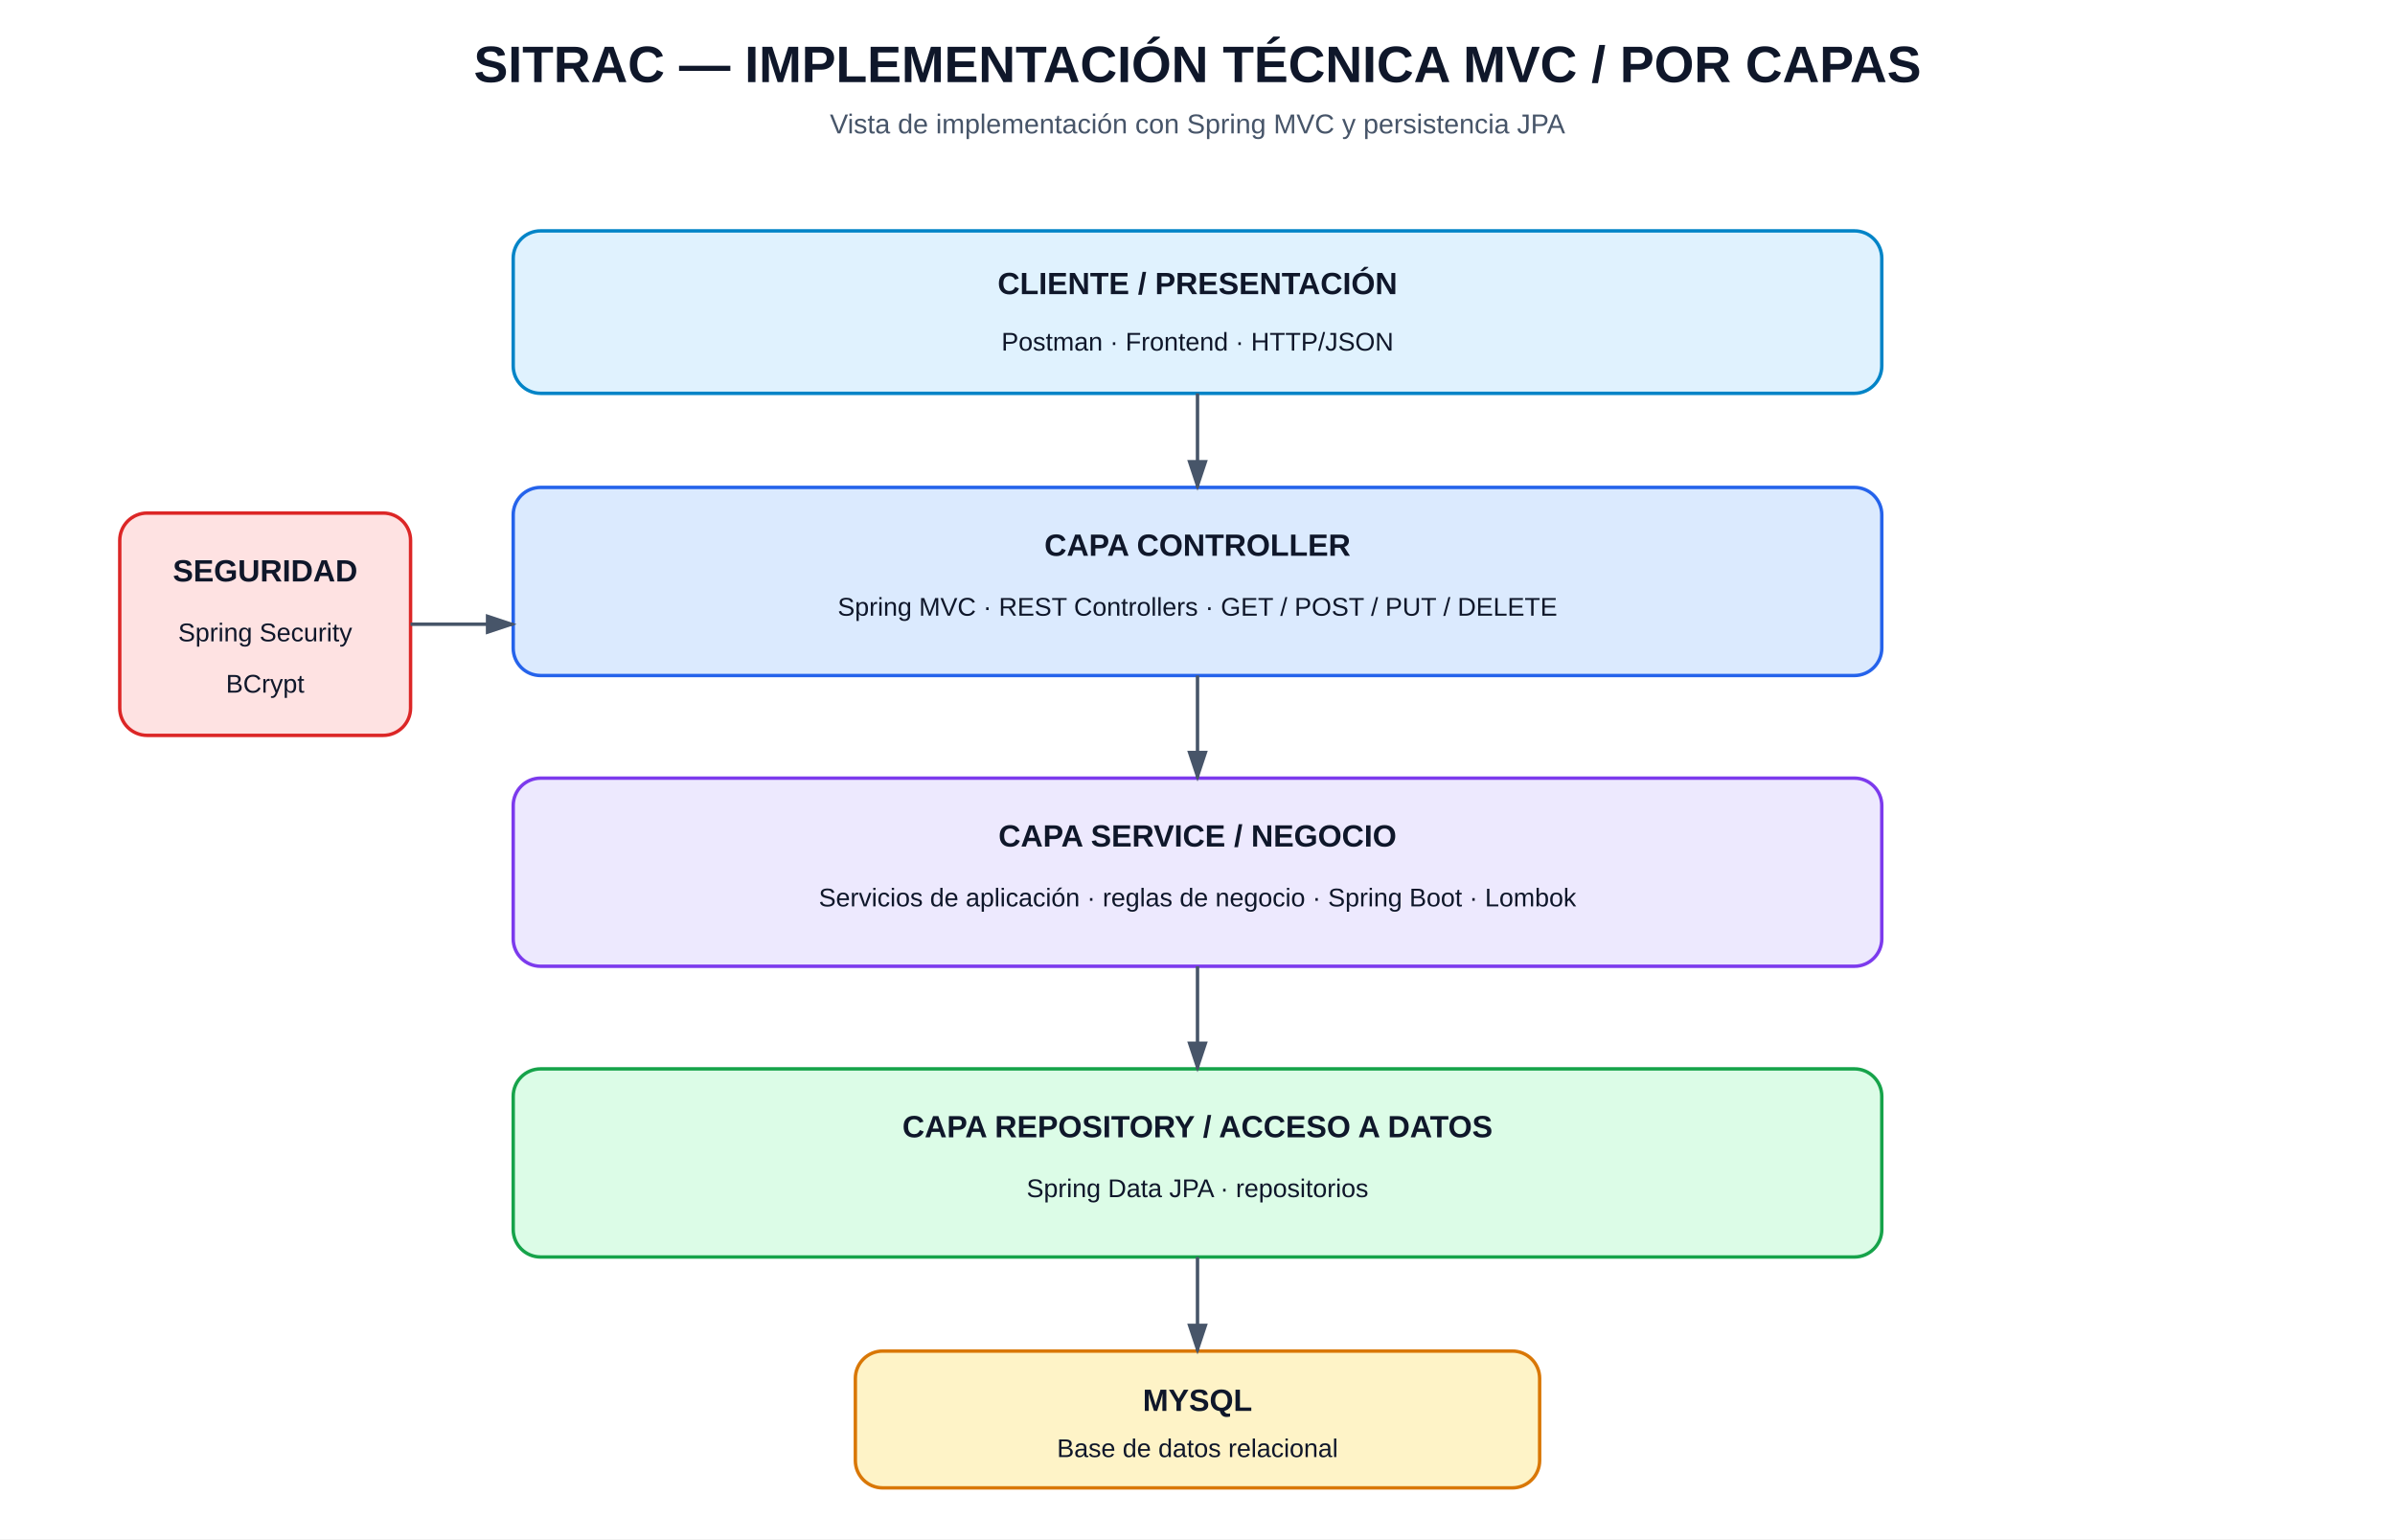
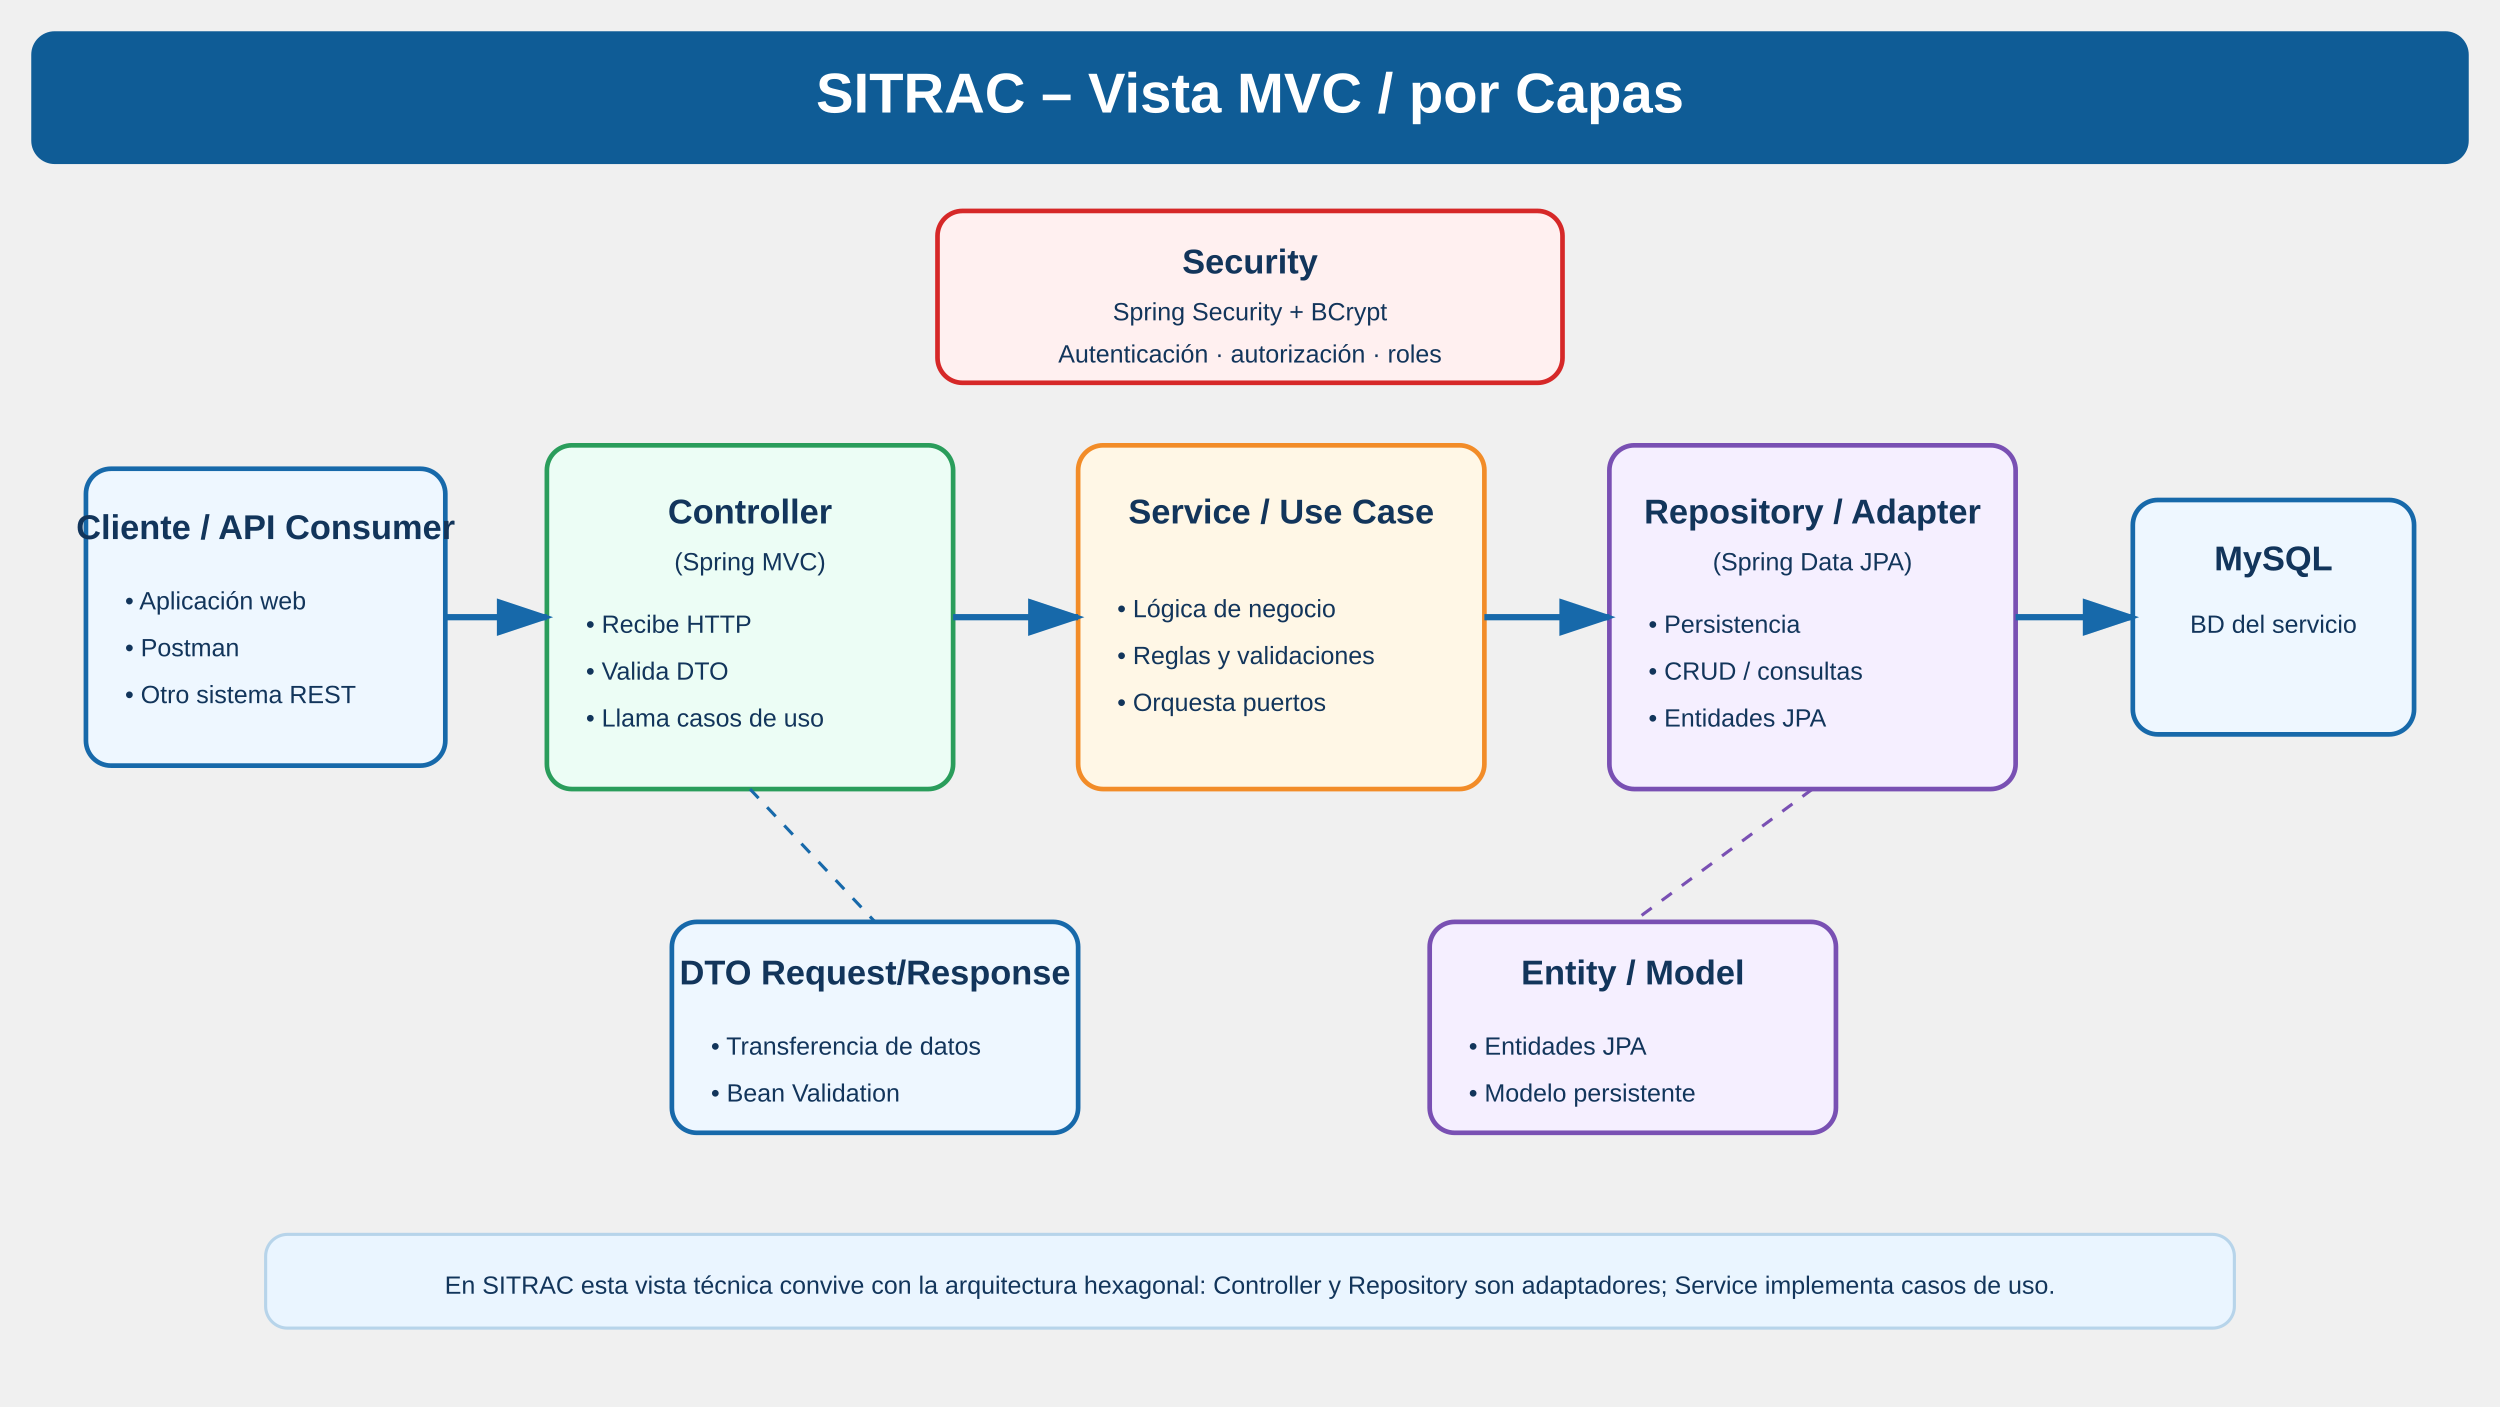
- <svg xmlns="http://www.w3.org/2000/svg" width="1400" height="900" viewBox="0 0 1400 900">
-   <style>text{font-family:Arial,sans-serif;fill:#0f172a}.title{font-size:30px;font-weight:700}.sub{font-size:16px;fill:#475569}.box{rx:16;ry:16;stroke-width:2}.h{font-size:18px;font-weight:700}.b{font-size:15px}.arrow{stroke:#475569;stroke-width:2;fill:none;marker-end:url(#a)}</style>
+ <svg xmlns="http://www.w3.org/2000/svg" width="1600" height="900" viewBox="0 0 1600 900">
+   <style>text{font-family:Arial,sans-serif;fill:#12355b}.title{font-size:36px;font-weight:700;fill:white}.box{stroke-width:3;rx:16}.hdr{font-size:22px;font-weight:700}.small{font-size:16px}.arrow{stroke:#1769aa;stroke-width:4;fill:none;marker-end:url(#a)}</style>
  <defs>
    <marker id="a" markerWidth="10" markerHeight="10" refX="8" refY="3" orient="auto">
-       <path d="M0,0 L0,6 L9,3 z" fill="#475569" />
+       <path d="M0,0 L0,6 L9,3 z" fill="#1769aa" />
    </marker>
  </defs>
-   <rect width="1400" height="900" fill="#fff" />
-   <text x="700" y="48" text-anchor="middle" class="title">SITRAC — IMPLEMENTACIÓN TÉCNICA MVC / POR CAPAS</text>
-   <text x="700" y="78" text-anchor="middle" class="sub">Vista de implementación con Spring MVC y persistencia JPA</text>
-   <rect x="300" y="135" width="800" height="95" class="box" fill="#e0f2fe" stroke="#0284c7" />
-   <text x="700" y="172" text-anchor="middle" class="h">CLIENTE / PRESENTACIÓN</text>
-   <text x="700" y="205" text-anchor="middle" class="b">Postman · Frontend · HTTP/JSON</text>
-   <rect x="300" y="285" width="800" height="110" class="box" fill="#dbeafe" stroke="#2563eb" />
-   <text x="700" y="325" text-anchor="middle" class="h">CAPA CONTROLLER</text>
-   <text x="700" y="360" text-anchor="middle" class="b">Spring MVC · REST Controllers · GET / POST / PUT / DELETE</text>
-   <rect x="300" y="455" width="800" height="110" class="box" fill="#ede9fe" stroke="#7c3aed" />
-   <text x="700" y="495" text-anchor="middle" class="h">CAPA SERVICE / NEGOCIO</text>
-   <text x="700" y="530" text-anchor="middle" class="b">Servicios de aplicación · reglas de negocio · Spring Boot · Lombok</text>
-   <rect x="300" y="625" width="800" height="110" class="box" fill="#dcfce7" stroke="#16a34a" />
-   <text x="700" y="665" text-anchor="middle" class="h">CAPA REPOSITORY / ACCESO A DATOS</text>
-   <text x="700" y="700" text-anchor="middle" class="b">Spring Data JPA · repositorios</text>
-   <rect x="500" y="790" width="400" height="80" class="box" fill="#fef3c7" stroke="#d97706" />
-   <text x="700" y="825" text-anchor="middle" class="h">MYSQL</text>
-   <text x="700" y="852" text-anchor="middle" class="b">Base de datos relacional</text>
-   <rect x="70" y="300" width="170" height="130" class="box" fill="#fee2e2" stroke="#dc2626" />
-   <text x="155" y="340" text-anchor="middle" class="h">SEGURIDAD</text>
-   <text x="155" y="375" text-anchor="middle" class="b">Spring Security</text>
-   <text x="155" y="405" text-anchor="middle" class="b">BCrypt</text>
-   <path d="M700 230 V285" class="arrow" />
-   <path d="M700 395 V455" class="arrow" />
-   <path d="M700 565 V625" class="arrow" />
-   <path d="M700 735 V790" class="arrow" />
-   <path d="M240 365 H300" class="arrow" />
+   <rect x="20" y="20" width="1560" height="85" rx="15" fill="#0f5c96" />
+   <text x="800" y="72" text-anchor="middle" class="title">SITRAC – Vista MVC / por Capas</text>
+   <rect x="55" y="300" width="230" height="190" fill="#eef7ff" stroke="#1769aa" class="box" />
+   <text x="170" y="345" text-anchor="middle" class="hdr">Cliente / API Consumer</text>
+   <text x="80" y="390" class="small">• Aplicación web</text>
+   <text x="80" y="420" class="small">• Postman</text>
+   <text x="80" y="450" class="small">• Otro sistema REST</text>
+   <rect x="350" y="285" width="260" height="220" fill="#ecfdf5" stroke="#2a9d5b" class="box" />
+   <text x="480" y="335" text-anchor="middle" class="hdr">Controller</text>
+   <text x="480" y="365" text-anchor="middle" class="small">(Spring MVC)</text>
+   <text x="375" y="405" class="small">• Recibe HTTP</text>
+   <text x="375" y="435" class="small">• Valida DTO</text>
+   <text x="375" y="465" class="small">• Llama casos de uso</text>
+   <rect x="690" y="285" width="260" height="220" fill="#fff7e6" stroke="#f28c28" class="box" />
+   <text x="820" y="335" text-anchor="middle" class="hdr">Service / Use Case</text>
+   <text x="715" y="395" class="small">• Lógica de negocio</text>
+   <text x="715" y="425" class="small">• Reglas y validaciones</text>
+   <text x="715" y="455" class="small">• Orquesta puertos</text>
+   <rect x="1030" y="285" width="260" height="220" fill="#f5efff" stroke="#7950b3" class="box" />
+   <text x="1160" y="335" text-anchor="middle" class="hdr">Repository / Adapter</text>
+   <text x="1160" y="365" text-anchor="middle" class="small">(Spring Data JPA)</text>
+   <text x="1055" y="405" class="small">• Persistencia</text>
+   <text x="1055" y="435" class="small">• CRUD / consultas</text>
+   <text x="1055" y="465" class="small">• Entidades JPA</text>
+   <rect x="1365" y="320" width="180" height="150" fill="#eef7ff" stroke="#1769aa" class="box" />
+   <text x="1455" y="365" text-anchor="middle" class="hdr">MySQL</text>
+   <text x="1455" y="405" text-anchor="middle" class="small">BD del servicio</text>
+   <path d="M285 395 H350" class="arrow" />
+   <path d="M610 395 H690" class="arrow" />
+   <path d="M950 395 H1030" class="arrow" />
+   <path d="M1290 395 H1365" class="arrow" />
+   <rect x="430" y="590" width="260" height="135" fill="#eef7ff" stroke="#1769aa" class="box" />
+   <text x="560" y="630" text-anchor="middle" class="hdr">DTO Request/Response</text>
+   <text x="455" y="675" class="small">• Transferencia de datos</text>
+   <text x="455" y="705" class="small">• Bean Validation</text>
+   <line x1="480" y1="505" x2="560" y2="590" stroke="#1769aa" stroke-width="2" stroke-dasharray="8,8" />
+   <rect x="915" y="590" width="260" height="135" fill="#f5efff" stroke="#7950b3" class="box" />
+   <text x="1045" y="630" text-anchor="middle" class="hdr">Entity / Model</text>
+   <text x="940" y="675" class="small">• Entidades JPA</text>
+   <text x="940" y="705" class="small">• Modelo persistente</text>
+   <line x1="1160" y1="505" x2="1045" y2="590" stroke="#7950b3" stroke-width="2" stroke-dasharray="8,8" />
+   <rect x="600" y="135" width="400" height="110" fill="#fff0f0" stroke="#d62828" class="box" />
+   <text x="800" y="175" text-anchor="middle" class="hdr">Security</text>
+   <text x="800" y="205" text-anchor="middle" class="small">Spring Security + BCrypt</text>
+   <text x="800" y="232" text-anchor="middle" class="small">Autenticación · autorización · roles</text>
+   <rect x="170" y="790" width="1260" height="60" rx="14" fill="#eaf5ff" stroke="#b7d4ea" stroke-width="2" />
+   <text x="800" y="828" text-anchor="middle" class="small">En SITRAC esta vista técnica convive con la arquitectura hexagonal: Controller y Repository son adaptadores; Service implementa casos de uso.</text>
</svg>
